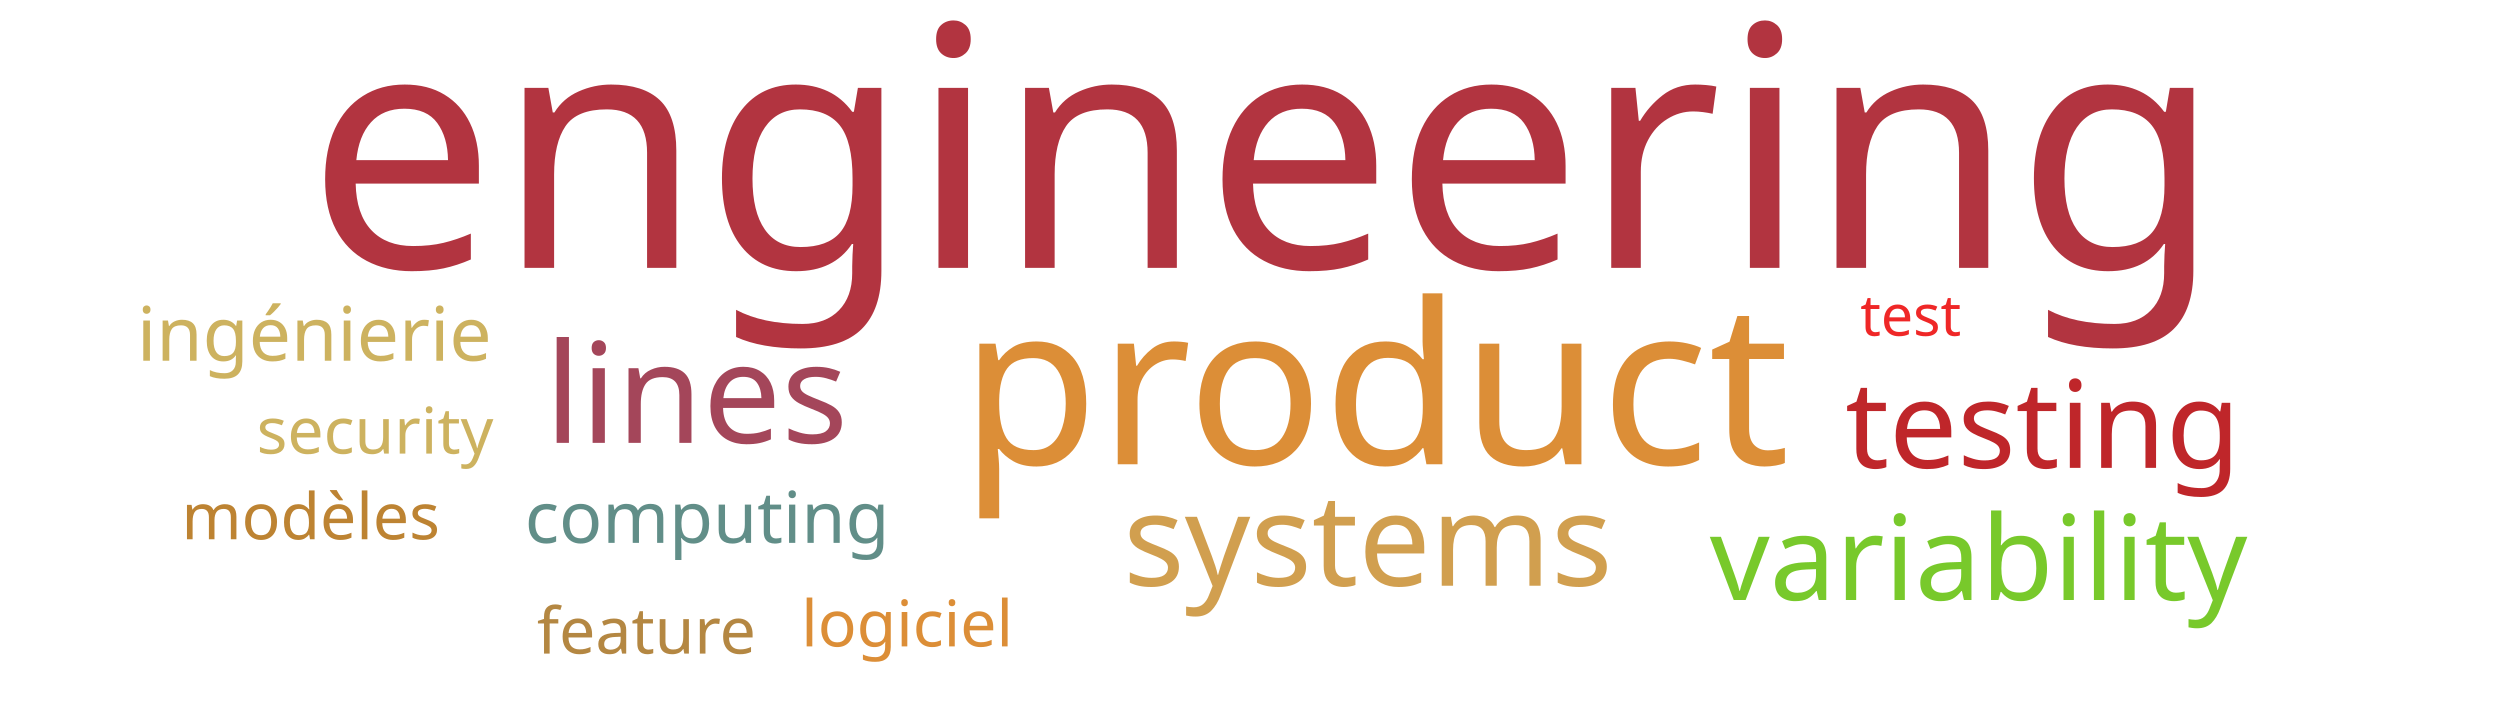
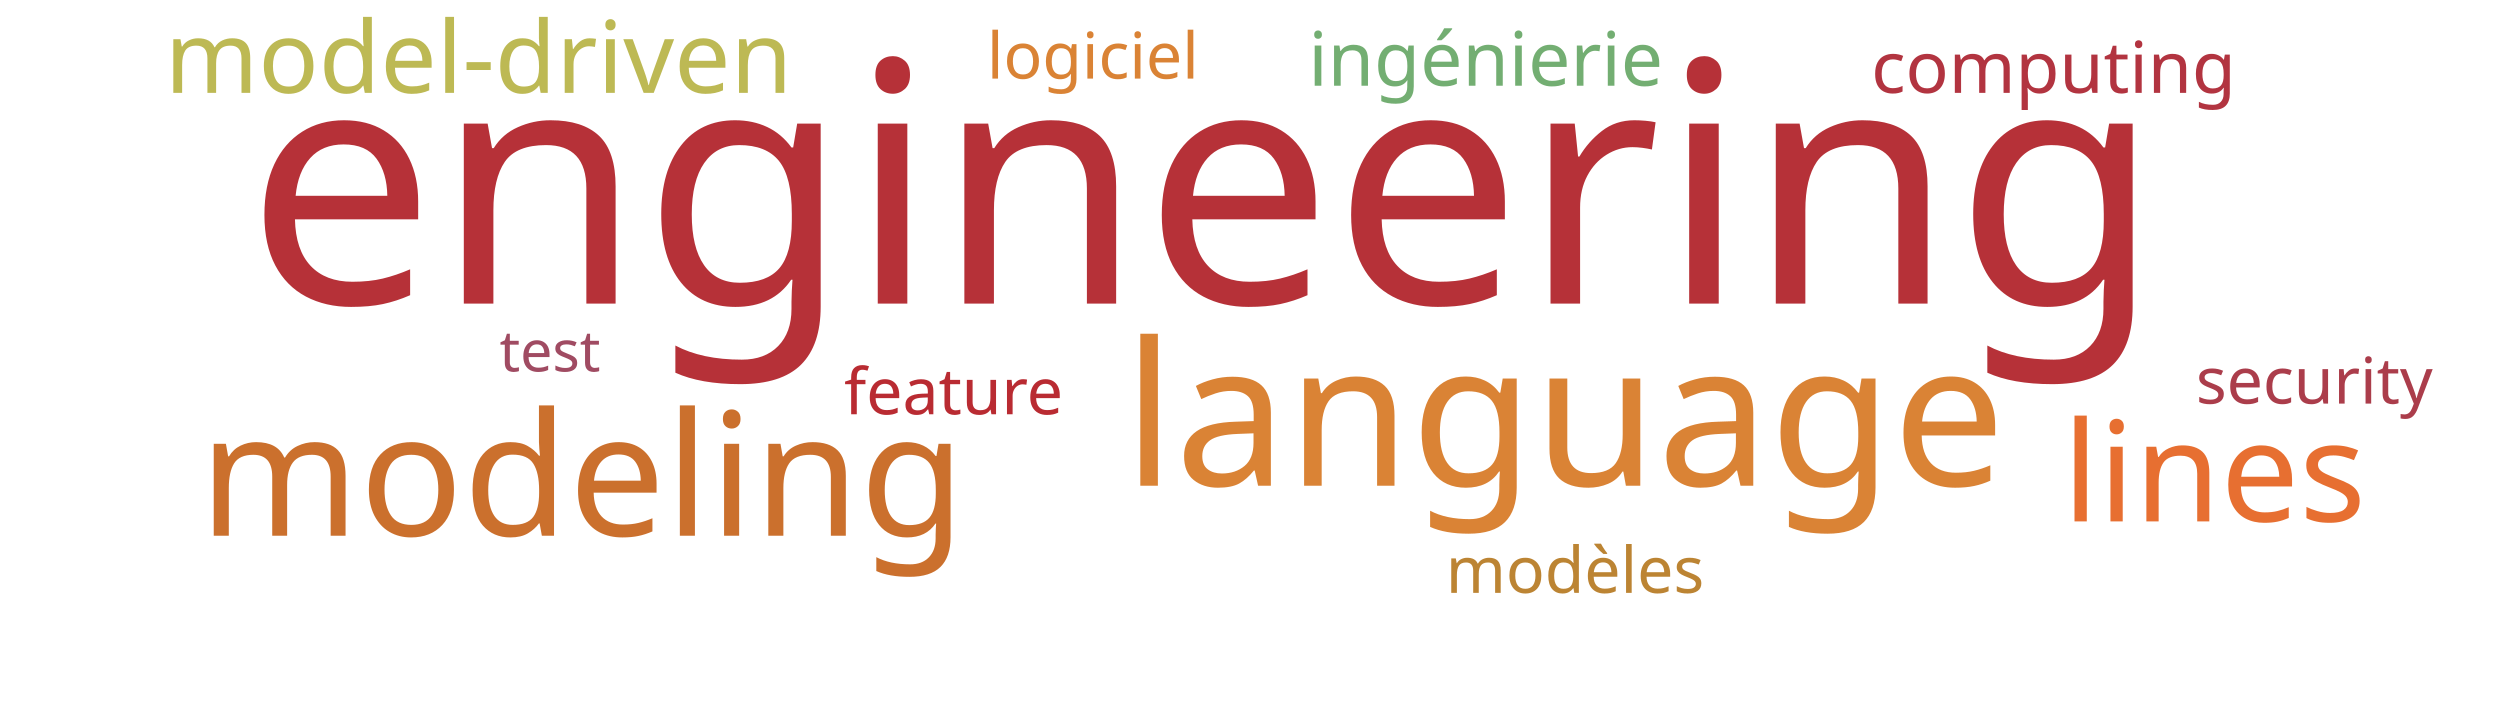
<svg xmlns="http://www.w3.org/2000/svg" width="700" height="200">
  <g transform="translate(350, 100)">
-     <text text-anchor="middle" style="font-family: Impact; font-size: 94px; fill: #b23440" transform="translate(4,-25)rotate(0)">engineering</text>
-     <text text-anchor="middle" style="font-family: Impact; font-size: 63px; fill: #dc8e37" transform="translate(35,30)rotate(0)">product</text>
-     <text text-anchor="middle" style="font-family: Impact; font-size: 39px; fill: #a4465a" transform="translate(-155,24)rotate(0)">lines</text>
-     <text text-anchor="middle" style="font-family: Impact; font-size: 36px; fill: #d19f4f" transform="translate(33,64)rotate(0)">systems</text>
-     <text text-anchor="middle" style="font-family: Impact; font-size: 34px; fill: #bf262a" transform="translate(222,31)rotate(0)">testing</text>
-     <text text-anchor="middle" style="font-family: Impact; font-size: 33px; fill: #78c92b" transform="translate(204,68)rotate(0)">variability</text>
-     <text text-anchor="middle" style="font-family: Impact; font-size: 21px; fill: #cdb25f" transform="translate(-262,1)rotate(0)">ingénierie</text>
-     <text text-anchor="middle" style="font-family: Impact; font-size: 20px; fill: #618e88" transform="translate(-152,52)rotate(0)">computing</text>
-     <text text-anchor="middle" style="font-family: Impact; font-size: 18px; fill: #cdb25f" transform="translate(-245,27)rotate(0)">security</text>
-     <text text-anchor="middle" style="font-family: Impact; font-size: 18px; fill: #dc8e37" transform="translate(-96,81)rotate(0)">logiciel</text>
-     <text text-anchor="middle" style="font-family: Impact; font-size: 18px; fill: #b48742" transform="translate(-169,83)rotate(0)">feature</text>
-     <text text-anchor="middle" style="font-family: Impact; font-size: 18px; fill: #bd8332" transform="translate(-263,51)rotate(0)">modèles</text>
-     <text text-anchor="middle" style="font-family: Impact; font-size: 16px; fill: #ef2727" transform="translate(185,-6)rotate(0)">test</text>
+     <text text-anchor="middle" style="font-family: Impact; font-size: 94px; fill: #b63138" transform="translate(-13,-15)rotate(0)">engineering</text>
+     <text text-anchor="middle" style="font-family: Impact; font-size: 56px; fill: #da8335" transform="translate(88,36)rotate(0)">language</text>
+     <text text-anchor="middle" style="font-family: Impact; font-size: 48px; fill: #cb702d" transform="translate(-187,50)rotate(0)">modeling</text>
+     <text text-anchor="middle" style="font-family: Impact; font-size: 39px; fill: #e76f31" transform="translate(270,46)rotate(0)">lines</text>
+     <text text-anchor="middle" style="font-family: Impact; font-size: 28px; fill: #bdb954" transform="translate(-216,-74)rotate(0)">model-driven</text>
+     <text text-anchor="middle" style="font-family: Impact; font-size: 21px; fill: #73ae72" transform="translate(66,-76)rotate(0)">ingénierie</text>
+     <text text-anchor="middle" style="font-family: Impact; font-size: 20px; fill: #b23440" transform="translate(225,-74)rotate(0)">computing</text>
+     <text text-anchor="middle" style="font-family: Impact; font-size: 18px; fill: #ab3d4b" transform="translate(298,13)rotate(0)">security</text>
+     <text text-anchor="middle" style="font-family: Impact; font-size: 18px; fill: #da8335" transform="translate(-44,-78)rotate(0)">logiciel</text>
+     <text text-anchor="middle" style="font-family: Impact; font-size: 18px; fill: #b92b32" transform="translate(-83,16)rotate(0)">feature</text>
+     <text text-anchor="middle" style="font-family: Impact; font-size: 18px; fill: #bc8433" transform="translate(91,66)rotate(0)">modèles</text>
+     <text text-anchor="middle" style="font-family: Impact; font-size: 16px; fill: #a04b62" transform="translate(-196,4)rotate(0)">test</text>
  </g>
</svg>
